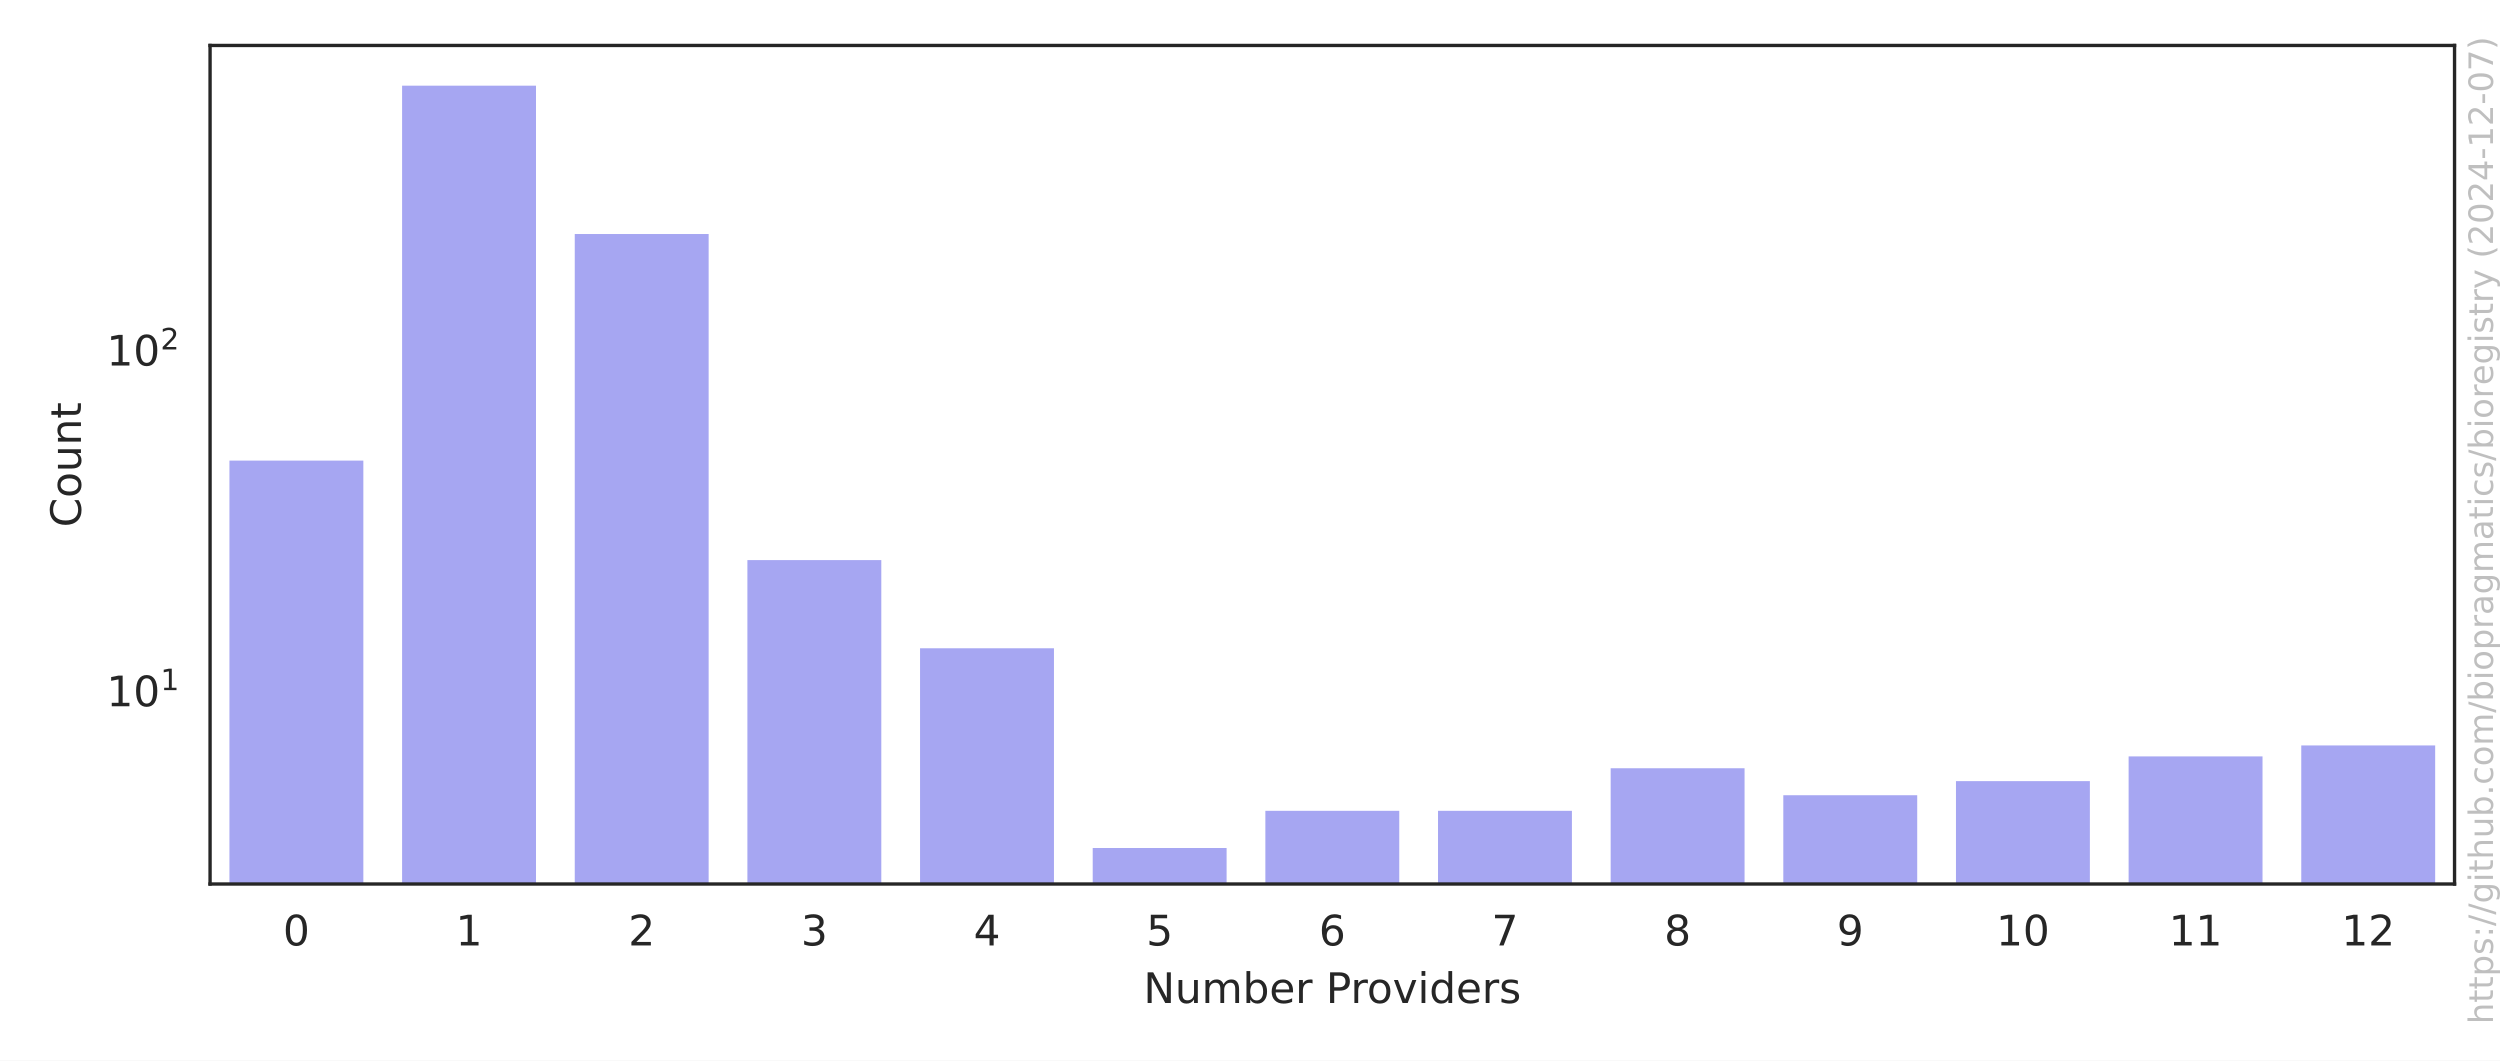
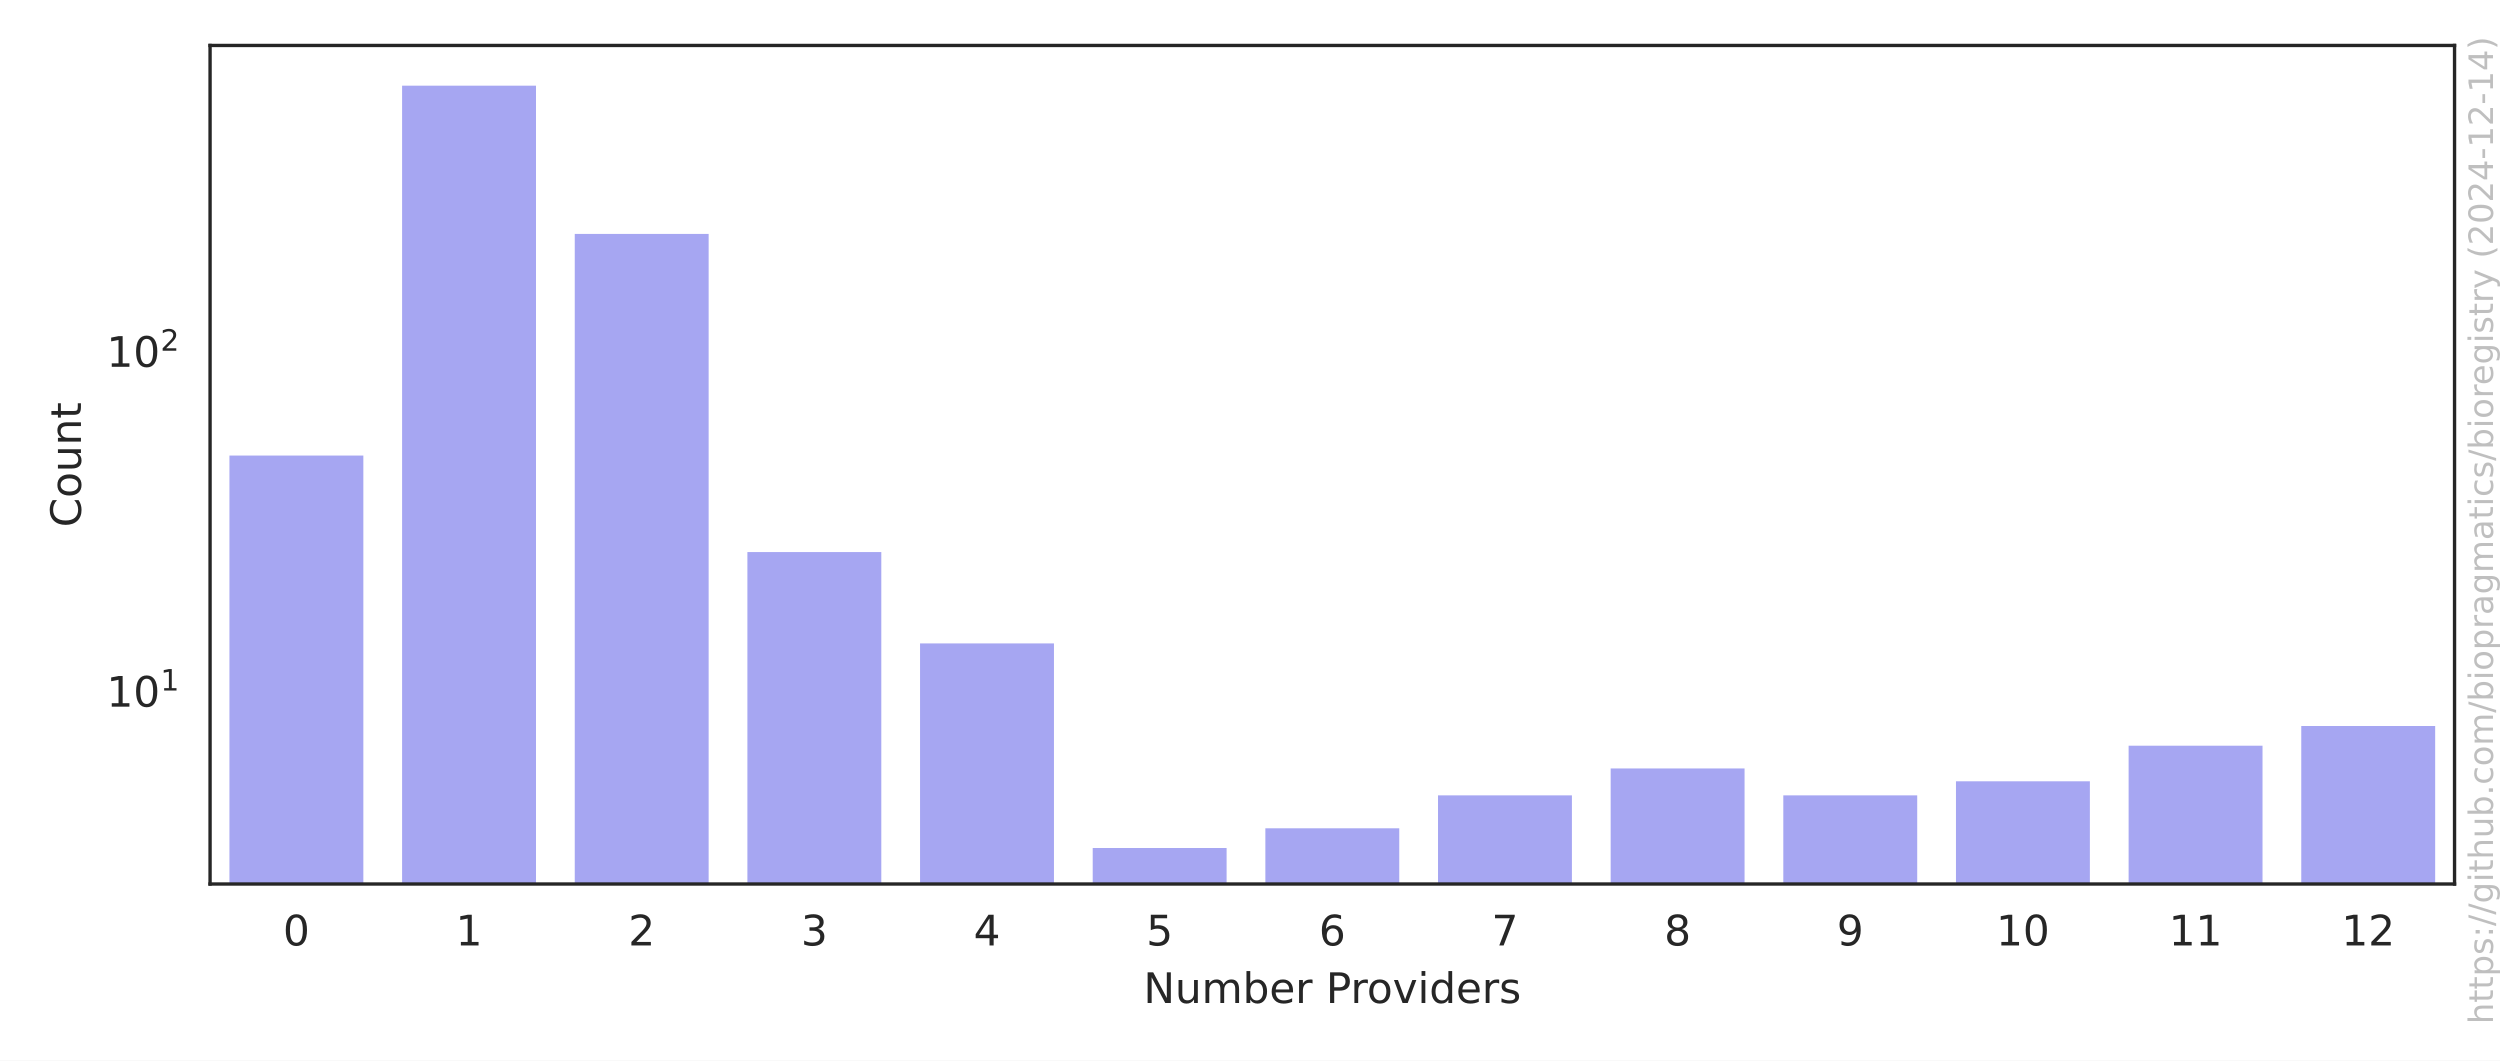
<svg xmlns="http://www.w3.org/2000/svg" xmlns:xlink="http://www.w3.org/1999/xlink" width="594pt" height="252pt" viewBox="0 0 594 252" version="1.1">
  <defs>
    <style type="text/css">*{stroke-linejoin: round; stroke-linecap: butt}</style>
  </defs>
  <g id="figure_1">
    <g id="patch_1">
      <path d="M 0 252  L 594 252  L 594 0  L 0 0  z " style="fill: #ffffff" />
    </g>
    <g id="axes_1">
      <g id="patch_2">
        <path d="M 49.913 210.04  L 583.2 210.04  L 583.2 10.8  L 49.913 10.8  z " style="fill: #ffffff" />
      </g>
      <g id="matplotlib.axis_1">
        <g id="xtick_1">
          <g id="text_1">
            <g style="fill: #262626" transform="translate(67.24249 224.6384) scale(0.1 -0.1)">
              <defs>
                <path id="DejaVuSans-30" d="M 2034 4250  Q 1547 4250 1301 3770  Q 1056 3291 1056 2328  Q 1056 1369 1301 889  Q 1547 409 2034 409  Q 2525 409 2770 889  Q 3016 1369 3016 2328  Q 3016 3291 2770 3770  Q 2525 4250 2034 4250  z M 2034 4750  Q 2819 4750 3233 4129  Q 3647 3509 3647 2328  Q 3647 1150 3233 529  Q 2819 -91 2034 -91  Q 1250 -91 836 529  Q 422 1150 422 2328  Q 422 3509 836 4129  Q 1250 4750 2034 4750  z " transform="scale(0.015625)" />
              </defs>
              <use xlink:href="#DejaVuSans-30" />
            </g>
          </g>
        </g>
        <g id="xtick_2">
          <g id="text_2">
            <g style="fill: #262626" transform="translate(108.2646 224.6384) scale(0.1 -0.1)">
              <defs>
                <path id="DejaVuSans-31" d="M 794 531  L 1825 531  L 1825 4091  L 703 3866  L 703 4441  L 1819 4666  L 2450 4666  L 2450 531  L 3481 531  L 3481 0  L 794 0  L 794 531  z " transform="scale(0.015625)" />
              </defs>
              <use xlink:href="#DejaVuSans-31" />
            </g>
          </g>
        </g>
        <g id="xtick_3">
          <g id="text_3">
            <g style="fill: #262626" transform="translate(149.2867 224.6384) scale(0.1 -0.1)">
              <defs>
                <path id="DejaVuSans-32" d="M 1228 531  L 3431 531  L 3431 0  L 469 0  L 469 531  Q 828 903 1448 1529  Q 2069 2156 2228 2338  Q 2531 2678 2651 2914  Q 2772 3150 2772 3378  Q 2772 3750 2511 3984  Q 2250 4219 1831 4219  Q 1534 4219 1204 4116  Q 875 4013 500 3803  L 500 4441  Q 881 4594 1212 4672  Q 1544 4750 1819 4750  Q 2544 4750 2975 4387  Q 3406 4025 3406 3419  Q 3406 3131 3298 2873  Q 3191 2616 2906 2266  Q 2828 2175 2409 1742  Q 1991 1309 1228 531  z " transform="scale(0.015625)" />
              </defs>
              <use xlink:href="#DejaVuSans-32" />
            </g>
          </g>
        </g>
        <g id="xtick_4">
          <g id="text_4">
            <g style="fill: #262626" transform="translate(190.3088 224.6384) scale(0.1 -0.1)">
              <defs>
                <path id="DejaVuSans-33" d="M 2597 2516  Q 3050 2419 3304 2112  Q 3559 1806 3559 1356  Q 3559 666 3084 287  Q 2609 -91 1734 -91  Q 1441 -91 1130 -33  Q 819 25 488 141  L 488 750  Q 750 597 1062 519  Q 1375 441 1716 441  Q 2309 441 2620 675  Q 2931 909 2931 1356  Q 2931 1769 2642 2001  Q 2353 2234 1838 2234  L 1294 2234  L 1294 2753  L 1863 2753  Q 2328 2753 2575 2939  Q 2822 3125 2822 3475  Q 2822 3834 2567 4026  Q 2313 4219 1838 4219  Q 1578 4219 1281 4162  Q 984 4106 628 3988  L 628 4550  Q 988 4650 1302 4700  Q 1616 4750 1894 4750  Q 2613 4750 3031 4423  Q 3450 4097 3450 3541  Q 3450 3153 3228 2886  Q 3006 2619 2597 2516  z " transform="scale(0.015625)" />
              </defs>
              <use xlink:href="#DejaVuSans-33" />
            </g>
          </g>
        </g>
        <g id="xtick_5">
          <g id="text_5">
            <g style="fill: #262626" transform="translate(231.3309 224.6384) scale(0.1 -0.1)">
              <defs>
                <path id="DejaVuSans-34" d="M 2419 4116  L 825 1625  L 2419 1625  L 2419 4116  z M 2253 4666  L 3047 4666  L 3047 1625  L 3713 1625  L 3713 1100  L 3047 1100  L 3047 0  L 2419 0  L 2419 1100  L 313 1100  L 313 1709  L 2253 4666  z " transform="scale(0.015625)" />
              </defs>
              <use xlink:href="#DejaVuSans-34" />
            </g>
          </g>
        </g>
        <g id="xtick_6">
          <g id="text_6">
            <g style="fill: #262626" transform="translate(272.353 224.6384) scale(0.1 -0.1)">
              <defs>
                <path id="DejaVuSans-35" d="M 691 4666  L 3169 4666  L 3169 4134  L 1269 4134  L 1269 2991  Q 1406 3038 1543 3061  Q 1681 3084 1819 3084  Q 2600 3084 3056 2656  Q 3513 2228 3513 1497  Q 3513 744 3044 326  Q 2575 -91 1722 -91  Q 1428 -91 1123 -41  Q 819 9 494 109  L 494 744  Q 775 591 1075 516  Q 1375 441 1709 441  Q 2250 441 2565 725  Q 2881 1009 2881 1497  Q 2881 1984 2565 2268  Q 2250 2553 1709 2553  Q 1456 2553 1204 2497  Q 953 2441 691 2322  L 691 4666  z " transform="scale(0.015625)" />
              </defs>
              <use xlink:href="#DejaVuSans-35" />
            </g>
          </g>
        </g>
        <g id="xtick_7">
          <g id="text_7">
            <g style="fill: #262626" transform="translate(313.3751 224.6384) scale(0.1 -0.1)">
              <defs>
                <path id="DejaVuSans-36" d="M 2113 2584  Q 1688 2584 1439 2293  Q 1191 2003 1191 1497  Q 1191 994 1439 701  Q 1688 409 2113 409  Q 2538 409 2786 701  Q 3034 994 3034 1497  Q 3034 2003 2786 2293  Q 2538 2584 2113 2584  z M 3366 4563  L 3366 3988  Q 3128 4100 2886 4159  Q 2644 4219 2406 4219  Q 1781 4219 1451 3797  Q 1122 3375 1075 2522  Q 1259 2794 1537 2939  Q 1816 3084 2150 3084  Q 2853 3084 3261 2657  Q 3669 2231 3669 1497  Q 3669 778 3244 343  Q 2819 -91 2113 -91  Q 1303 -91 875 529  Q 447 1150 447 2328  Q 447 3434 972 4092  Q 1497 4750 2381 4750  Q 2619 4750 2861 4703  Q 3103 4656 3366 4563  z " transform="scale(0.015625)" />
              </defs>
              <use xlink:href="#DejaVuSans-36" />
            </g>
          </g>
        </g>
        <g id="xtick_8">
          <g id="text_8">
            <g style="fill: #262626" transform="translate(354.3972 224.6384) scale(0.1 -0.1)">
              <defs>
                <path id="DejaVuSans-37" d="M 525 4666  L 3525 4666  L 3525 4397  L 1831 0  L 1172 0  L 2766 4134  L 525 4134  L 525 4666  z " transform="scale(0.015625)" />
              </defs>
              <use xlink:href="#DejaVuSans-37" />
            </g>
          </g>
        </g>
        <g id="xtick_9">
          <g id="text_9">
            <g style="fill: #262626" transform="translate(395.4193 224.6384) scale(0.1 -0.1)">
              <defs>
                <path id="DejaVuSans-38" d="M 2034 2216  Q 1584 2216 1326 1975  Q 1069 1734 1069 1313  Q 1069 891 1326 650  Q 1584 409 2034 409  Q 2484 409 2743 651  Q 3003 894 3003 1313  Q 3003 1734 2745 1975  Q 2488 2216 2034 2216  z M 1403 2484  Q 997 2584 770 2862  Q 544 3141 544 3541  Q 544 4100 942 4425  Q 1341 4750 2034 4750  Q 2731 4750 3128 4425  Q 3525 4100 3525 3541  Q 3525 3141 3298 2862  Q 3072 2584 2669 2484  Q 3125 2378 3379 2068  Q 3634 1759 3634 1313  Q 3634 634 3220 271  Q 2806 -91 2034 -91  Q 1263 -91 848 271  Q 434 634 434 1313  Q 434 1759 690 2068  Q 947 2378 1403 2484  z M 1172 3481  Q 1172 3119 1398 2916  Q 1625 2713 2034 2713  Q 2441 2713 2670 2916  Q 2900 3119 2900 3481  Q 2900 3844 2670 4047  Q 2441 4250 2034 4250  Q 1625 4250 1398 4047  Q 1172 3844 1172 3481  z " transform="scale(0.015625)" />
              </defs>
              <use xlink:href="#DejaVuSans-38" />
            </g>
          </g>
        </g>
        <g id="xtick_10">
          <g id="text_10">
            <g style="fill: #262626" transform="translate(436.4414 224.6384) scale(0.1 -0.1)">
              <defs>
                <path id="DejaVuSans-39" d="M 703 97  L 703 672  Q 941 559 1184 500  Q 1428 441 1663 441  Q 2288 441 2617 861  Q 2947 1281 2994 2138  Q 2813 1869 2534 1725  Q 2256 1581 1919 1581  Q 1219 1581 811 2004  Q 403 2428 403 3163  Q 403 3881 828 4315  Q 1253 4750 1959 4750  Q 2769 4750 3195 4129  Q 3622 3509 3622 2328  Q 3622 1225 3098 567  Q 2575 -91 1691 -91  Q 1453 -91 1209 -44  Q 966 3 703 97  z M 1959 2075  Q 2384 2075 2632 2365  Q 2881 2656 2881 3163  Q 2881 3666 2632 3958  Q 2384 4250 1959 4250  Q 1534 4250 1286 3958  Q 1038 3666 1038 3163  Q 1038 2656 1286 2365  Q 1534 2075 1959 2075  z " transform="scale(0.015625)" />
              </defs>
              <use xlink:href="#DejaVuSans-39" />
            </g>
          </g>
        </g>
        <g id="xtick_11">
          <g id="text_11">
            <g style="fill: #262626" transform="translate(474.2822 224.6384) scale(0.1 -0.1)">
              <use xlink:href="#DejaVuSans-31" />
              <use xlink:href="#DejaVuSans-30" x="63.623" />
            </g>
          </g>
        </g>
        <g id="xtick_12">
          <g id="text_12">
            <g style="fill: #262626" transform="translate(515.3043 224.6384) scale(0.1 -0.1)">
              <use xlink:href="#DejaVuSans-31" />
              <use xlink:href="#DejaVuSans-31" x="63.623" />
            </g>
          </g>
        </g>
        <g id="xtick_13">
          <g id="text_13">
            <g style="fill: #262626" transform="translate(556.3264 224.6384) scale(0.1 -0.1)">
              <use xlink:href="#DejaVuSans-31" />
              <use xlink:href="#DejaVuSans-32" x="63.623" />
            </g>
          </g>
        </g>
        <g id="text_14">
          <g style="fill: #262626" transform="translate(271.6923 238.3166) scale(0.1 -0.1)">
            <defs>
              <path id="DejaVuSans-4e" d="M 628 4666  L 1478 4666  L 3547 763  L 3547 4666  L 4159 4666  L 4159 0  L 3309 0  L 1241 3903  L 1241 0  L 628 0  L 628 4666  z " transform="scale(0.015625)" />
              <path id="DejaVuSans-75" d="M 544 1381  L 544 3500  L 1119 3500  L 1119 1403  Q 1119 906 1312 657  Q 1506 409 1894 409  Q 2359 409 2629 706  Q 2900 1003 2900 1516  L 2900 3500  L 3475 3500  L 3475 0  L 2900 0  L 2900 538  Q 2691 219 2414 64  Q 2138 -91 1772 -91  Q 1169 -91 856 284  Q 544 659 544 1381  z M 1991 3584  L 1991 3584  z " transform="scale(0.015625)" />
              <path id="DejaVuSans-6d" d="M 3328 2828  Q 3544 3216 3844 3400  Q 4144 3584 4550 3584  Q 5097 3584 5394 3201  Q 5691 2819 5691 2113  L 5691 0  L 5113 0  L 5113 2094  Q 5113 2597 4934 2840  Q 4756 3084 4391 3084  Q 3944 3084 3684 2787  Q 3425 2491 3425 1978  L 3425 0  L 2847 0  L 2847 2094  Q 2847 2600 2669 2842  Q 2491 3084 2119 3084  Q 1678 3084 1418 2786  Q 1159 2488 1159 1978  L 1159 0  L 581 0  L 581 3500  L 1159 3500  L 1159 2956  Q 1356 3278 1631 3431  Q 1906 3584 2284 3584  Q 2666 3584 2933 3390  Q 3200 3197 3328 2828  z " transform="scale(0.015625)" />
              <path id="DejaVuSans-62" d="M 3116 1747  Q 3116 2381 2855 2742  Q 2594 3103 2138 3103  Q 1681 3103 1420 2742  Q 1159 2381 1159 1747  Q 1159 1113 1420 752  Q 1681 391 2138 391  Q 2594 391 2855 752  Q 3116 1113 3116 1747  z M 1159 2969  Q 1341 3281 1617 3432  Q 1894 3584 2278 3584  Q 2916 3584 3314 3078  Q 3713 2572 3713 1747  Q 3713 922 3314 415  Q 2916 -91 2278 -91  Q 1894 -91 1617 61  Q 1341 213 1159 525  L 1159 0  L 581 0  L 581 4863  L 1159 4863  L 1159 2969  z " transform="scale(0.015625)" />
              <path id="DejaVuSans-65" d="M 3597 1894  L 3597 1613  L 953 1613  Q 991 1019 1311 708  Q 1631 397 2203 397  Q 2534 397 2845 478  Q 3156 559 3463 722  L 3463 178  Q 3153 47 2828 -22  Q 2503 -91 2169 -91  Q 1331 -91 842 396  Q 353 884 353 1716  Q 353 2575 817 3079  Q 1281 3584 2069 3584  Q 2775 3584 3186 3129  Q 3597 2675 3597 1894  z M 3022 2063  Q 3016 2534 2758 2815  Q 2500 3097 2075 3097  Q 1594 3097 1305 2825  Q 1016 2553 972 2059  L 3022 2063  z " transform="scale(0.015625)" />
              <path id="DejaVuSans-72" d="M 2631 2963  Q 2534 3019 2420 3045  Q 2306 3072 2169 3072  Q 1681 3072 1420 2755  Q 1159 2438 1159 1844  L 1159 0  L 581 0  L 581 3500  L 1159 3500  L 1159 2956  Q 1341 3275 1631 3429  Q 1922 3584 2338 3584  Q 2397 3584 2469 3576  Q 2541 3569 2628 3553  L 2631 2963  z " transform="scale(0.015625)" />
              <path id="DejaVuSans-20" transform="scale(0.015625)" />
              <path id="DejaVuSans-50" d="M 1259 4147  L 1259 2394  L 2053 2394  Q 2494 2394 2734 2622  Q 2975 2850 2975 3272  Q 2975 3691 2734 3919  Q 2494 4147 2053 4147  L 1259 4147  z M 628 4666  L 2053 4666  Q 2838 4666 3239 4311  Q 3641 3956 3641 3272  Q 3641 2581 3239 2228  Q 2838 1875 2053 1875  L 1259 1875  L 1259 0  L 628 0  L 628 4666  z " transform="scale(0.015625)" />
              <path id="DejaVuSans-6f" d="M 1959 3097  Q 1497 3097 1228 2736  Q 959 2375 959 1747  Q 959 1119 1226 758  Q 1494 397 1959 397  Q 2419 397 2687 759  Q 2956 1122 2956 1747  Q 2956 2369 2687 2733  Q 2419 3097 1959 3097  z M 1959 3584  Q 2709 3584 3137 3096  Q 3566 2609 3566 1747  Q 3566 888 3137 398  Q 2709 -91 1959 -91  Q 1206 -91 779 398  Q 353 888 353 1747  Q 353 2609 779 3096  Q 1206 3584 1959 3584  z " transform="scale(0.015625)" />
              <path id="DejaVuSans-76" d="M 191 3500  L 800 3500  L 1894 563  L 2988 3500  L 3597 3500  L 2284 0  L 1503 0  L 191 3500  z " transform="scale(0.015625)" />
              <path id="DejaVuSans-69" d="M 603 3500  L 1178 3500  L 1178 0  L 603 0  L 603 3500  z M 603 4863  L 1178 4863  L 1178 4134  L 603 4134  L 603 4863  z " transform="scale(0.015625)" />
              <path id="DejaVuSans-64" d="M 2906 2969  L 2906 4863  L 3481 4863  L 3481 0  L 2906 0  L 2906 525  Q 2725 213 2448 61  Q 2172 -91 1784 -91  Q 1150 -91 751 415  Q 353 922 353 1747  Q 353 2572 751 3078  Q 1150 3584 1784 3584  Q 2172 3584 2448 3432  Q 2725 3281 2906 2969  z M 947 1747  Q 947 1113 1208 752  Q 1469 391 1925 391  Q 2381 391 2643 752  Q 2906 1113 2906 1747  Q 2906 2381 2643 2742  Q 2381 3103 1925 3103  Q 1469 3103 1208 2742  Q 947 2381 947 1747  z " transform="scale(0.015625)" />
              <path id="DejaVuSans-73" d="M 2834 3397  L 2834 2853  Q 2591 2978 2328 3040  Q 2066 3103 1784 3103  Q 1356 3103 1142 2972  Q 928 2841 928 2578  Q 928 2378 1081 2264  Q 1234 2150 1697 2047  L 1894 2003  Q 2506 1872 2764 1633  Q 3022 1394 3022 966  Q 3022 478 2636 193  Q 2250 -91 1575 -91  Q 1294 -91 989 -36  Q 684 19 347 128  L 347 722  Q 666 556 975 473  Q 1284 391 1588 391  Q 1994 391 2212 530  Q 2431 669 2431 922  Q 2431 1156 2273 1281  Q 2116 1406 1581 1522  L 1381 1569  Q 847 1681 609 1914  Q 372 2147 372 2553  Q 372 3047 722 3315  Q 1072 3584 1716 3584  Q 2034 3584 2315 3537  Q 2597 3491 2834 3397  z " transform="scale(0.015625)" />
            </defs>
            <use xlink:href="#DejaVuSans-4e" />
            <use xlink:href="#DejaVuSans-75" x="74.805" />
            <use xlink:href="#DejaVuSans-6d" x="138.184" />
            <use xlink:href="#DejaVuSans-62" x="235.596" />
            <use xlink:href="#DejaVuSans-65" x="299.072" />
            <use xlink:href="#DejaVuSans-72" x="360.596" />
            <use xlink:href="#DejaVuSans-20" x="401.709" />
            <use xlink:href="#DejaVuSans-50" x="433.496" />
            <use xlink:href="#DejaVuSans-72" x="492.049" />
            <use xlink:href="#DejaVuSans-6f" x="530.912" />
            <use xlink:href="#DejaVuSans-76" x="592.094" />
            <use xlink:href="#DejaVuSans-69" x="651.273" />
            <use xlink:href="#DejaVuSans-64" x="679.057" />
            <use xlink:href="#DejaVuSans-65" x="742.533" />
            <use xlink:href="#DejaVuSans-72" x="804.057" />
            <use xlink:href="#DejaVuSans-73" x="845.17" />
          </g>
        </g>
      </g>
      <g id="matplotlib.axis_2">
        <g id="ytick_1">
          <g id="text_15">
-             <g style="fill: #262626" transform="translate(25.31268 167.8779) scale(0.1 -0.1)">
+             <g style="fill: #262626" transform="translate(25.31268 167.9718) scale(0.1 -0.1)">
              <use xlink:href="#DejaVuSans-31" transform="translate(0 0.684375)" />
              <use xlink:href="#DejaVuSans-30" transform="translate(63.62305 0.684375)" />
              <use xlink:href="#DejaVuSans-31" transform="translate(128.2031 38.96563) scale(0.7)" />
            </g>
          </g>
        </g>
        <g id="ytick_2">
          <g id="text_16">
-             <g style="fill: #262626" transform="translate(25.31268 86.93396) scale(0.1 -0.1)">
+             <g style="fill: #262626" transform="translate(25.31268 87.23366) scale(0.1 -0.1)">
              <use xlink:href="#DejaVuSans-31" transform="translate(0 0.765625)" />
              <use xlink:href="#DejaVuSans-30" transform="translate(63.62305 0.765625)" />
              <use xlink:href="#DejaVuSans-32" transform="translate(128.2031 39.04688) scale(0.7)" />
            </g>
          </g>
        </g>
        <g id="ytick_3" />
        <g id="ytick_4" />
        <g id="ytick_5" />
        <g id="ytick_6" />
        <g id="ytick_7" />
        <g id="ytick_8" />
        <g id="ytick_9" />
        <g id="ytick_10" />
        <g id="ytick_11" />
        <g id="ytick_12" />
        <g id="ytick_13" />
        <g id="ytick_14" />
        <g id="ytick_15" />
        <g id="ytick_16" />
        <g id="ytick_17" />
        <g id="ytick_18" />
        <g id="ytick_19" />
        <g id="ytick_20" />
        <g id="ytick_21" />
        <g id="ytick_22" />
        <g id="ytick_23" />
        <g id="text_17">
          <g style="fill: #262626" transform="translate(19.233 125.2684) rotate(-90) scale(0.1 -0.1)">
            <defs>
              <path id="DejaVuSans-43" d="M 4122 4306  L 4122 3641  Q 3803 3938 3442 4084  Q 3081 4231 2675 4231  Q 1875 4231 1450 3742  Q 1025 3253 1025 2328  Q 1025 1406 1450 917  Q 1875 428 2675 428  Q 3081 428 3442 575  Q 3803 722 4122 1019  L 4122 359  Q 3791 134 3420 21  Q 3050 -91 2638 -91  Q 1578 -91 968 557  Q 359 1206 359 2328  Q 359 3453 968 4101  Q 1578 4750 2638 4750  Q 3056 4750 3426 4639  Q 3797 4528 4122 4306  z " transform="scale(0.015625)" />
              <path id="DejaVuSans-6e" d="M 3513 2113  L 3513 0  L 2938 0  L 2938 2094  Q 2938 2591 2744 2837  Q 2550 3084 2163 3084  Q 1697 3084 1428 2787  Q 1159 2491 1159 1978  L 1159 0  L 581 0  L 581 3500  L 1159 3500  L 1159 2956  Q 1366 3272 1645 3428  Q 1925 3584 2291 3584  Q 2894 3584 3203 3211  Q 3513 2838 3513 2113  z " transform="scale(0.015625)" />
              <path id="DejaVuSans-74" d="M 1172 4494  L 1172 3500  L 2356 3500  L 2356 3053  L 1172 3053  L 1172 1153  Q 1172 725 1289 603  Q 1406 481 1766 481  L 2356 481  L 2356 0  L 1766 0  Q 1100 0 847 248  Q 594 497 594 1153  L 594 3053  L 172 3053  L 172 3500  L 594 3500  L 594 4494  L 1172 4494  z " transform="scale(0.015625)" />
            </defs>
            <use xlink:href="#DejaVuSans-43" />
            <use xlink:href="#DejaVuSans-6f" x="69.824" />
            <use xlink:href="#DejaVuSans-75" x="131.006" />
            <use xlink:href="#DejaVuSans-6e" x="194.385" />
            <use xlink:href="#DejaVuSans-74" x="257.764" />
          </g>
        </g>
      </g>
      <g id="patch_3">
-         <path d="M 54.015 81188.982  L 86.833 81188.982  L 86.833 108.936  L 54.015 108.936  z " clip-path="url(#p39f59fb823)" style="fill: #2020df; opacity: 0.4; stroke: #ffffff; stroke-linejoin: miter" />
+         <path d="M 54.015 80983.024  L 86.833 80983.024  L 86.833 107.739  L 54.015 107.739  z " clip-path="url(#p39f59fb823)" style="fill: #2020df; opacity: 0.4; stroke: #ffffff; stroke-linejoin: miter" />
      </g>
      <g id="patch_4">
-         <path d="M 95.037 81188.982  L 127.855 81188.982  L 127.855 19.856  L 95.037 19.856  z " clip-path="url(#p39f59fb823)" style="fill: #2020df; opacity: 0.4; stroke: #ffffff; stroke-linejoin: miter" />
+         <path d="M 95.037 80983.024  L 127.855 80983.024  L 127.855 19.856  L 95.037 19.856  z " clip-path="url(#p39f59fb823)" style="fill: #2020df; opacity: 0.4; stroke: #ffffff; stroke-linejoin: miter" />
      </g>
      <g id="patch_5">
-         <path d="M 136.059 81188.982  L 168.877 81188.982  L 168.877 55.1  L 136.059 55.1  z " clip-path="url(#p39f59fb823)" style="fill: #2020df; opacity: 0.4; stroke: #ffffff; stroke-linejoin: miter" />
+         <path d="M 136.059 80983.024  L 168.877 80983.024  L 168.877 55.078  L 136.059 55.078  z " clip-path="url(#p39f59fb823)" style="fill: #2020df; opacity: 0.4; stroke: #ffffff; stroke-linejoin: miter" />
      </g>
      <g id="patch_6">
-         <path d="M 177.081 81188.982  L 209.899 81188.982  L 209.899 132.578  L 177.081 132.578  z " clip-path="url(#p39f59fb823)" style="fill: #2020df; opacity: 0.4; stroke: #ffffff; stroke-linejoin: miter" />
+         <path d="M 177.081 80983.024  L 209.899 80983.024  L 209.899 130.668  L 177.081 130.668  z " clip-path="url(#p39f59fb823)" style="fill: #2020df; opacity: 0.4; stroke: #ffffff; stroke-linejoin: miter" />
      </g>
      <g id="patch_7">
-         <path d="M 218.103 81188.982  L 250.921 81188.982  L 250.921 153.529  L 218.103 153.529  z " clip-path="url(#p39f59fb823)" style="fill: #2020df; opacity: 0.4; stroke: #ffffff; stroke-linejoin: miter" />
+         <path d="M 218.103 80983.024  L 250.921 80983.024  L 250.921 152.374  L 218.103 152.374  z " clip-path="url(#p39f59fb823)" style="fill: #2020df; opacity: 0.4; stroke: #ffffff; stroke-linejoin: miter" />
      </g>
      <g id="patch_8">
-         <path d="M 259.125 81188.982  L 291.943 81188.982  L 291.943 200.984  L 259.125 200.984  z " clip-path="url(#p39f59fb823)" style="fill: #2020df; opacity: 0.4; stroke: #ffffff; stroke-linejoin: miter" />
+         <path d="M 259.125 80983.024  L 291.943 80983.024  L 291.943 200.984  L 259.125 200.984  z " clip-path="url(#p39f59fb823)" style="fill: #2020df; opacity: 0.4; stroke: #ffffff; stroke-linejoin: miter" />
      </g>
      <g id="patch_9">
-         <path d="M 300.148 81188.982  L 332.965 81188.982  L 332.965 192.149  L 300.148 192.149  z " clip-path="url(#p39f59fb823)" style="fill: #2020df; opacity: 0.4; stroke: #ffffff; stroke-linejoin: miter" />
+         <path d="M 300.148 80983.024  L 332.965 80983.024  L 332.965 196.301  L 300.148 196.301  z " clip-path="url(#p39f59fb823)" style="fill: #2020df; opacity: 0.4; stroke: #ffffff; stroke-linejoin: miter" />
      </g>
      <g id="patch_10">
-         <path d="M 341.17 81188.982  L 373.987 81188.982  L 373.987 192.149  L 341.17 192.149  z " clip-path="url(#p39f59fb823)" style="fill: #2020df; opacity: 0.4; stroke: #ffffff; stroke-linejoin: miter" />
+         <path d="M 341.17 80983.024  L 373.987 80983.024  L 373.987 188.477  L 341.17 188.477  z " clip-path="url(#p39f59fb823)" style="fill: #2020df; opacity: 0.4; stroke: #ffffff; stroke-linejoin: miter" />
      </g>
      <g id="patch_11">
-         <path d="M 382.192 81188.982  L 415.009 81188.982  L 415.009 182.036  L 382.192 182.036  z " clip-path="url(#p39f59fb823)" style="fill: #2020df; opacity: 0.4; stroke: #ffffff; stroke-linejoin: miter" />
+         <path d="M 382.192 80983.024  L 415.009 80983.024  L 415.009 182.084  L 382.192 182.084  z " clip-path="url(#p39f59fb823)" style="fill: #2020df; opacity: 0.4; stroke: #ffffff; stroke-linejoin: miter" />
      </g>
      <g id="patch_12">
-         <path d="M 423.214 81188.982  L 456.031 81188.982  L 456.031 188.445  L 423.214 188.445  z " clip-path="url(#p39f59fb823)" style="fill: #2020df; opacity: 0.4; stroke: #ffffff; stroke-linejoin: miter" />
+         <path d="M 423.214 80983.024  L 456.031 80983.024  L 456.031 188.477  L 423.214 188.477  z " clip-path="url(#p39f59fb823)" style="fill: #2020df; opacity: 0.4; stroke: #ffffff; stroke-linejoin: miter" />
      </g>
      <g id="patch_13">
-         <path d="M 464.236 81188.982  L 497.054 81188.982  L 497.054 185.095  L 464.236 185.095  z " clip-path="url(#p39f59fb823)" style="fill: #2020df; opacity: 0.4; stroke: #ffffff; stroke-linejoin: miter" />
+         <path d="M 464.236 80983.024  L 497.054 80983.024  L 497.054 185.135  L 464.236 185.135  z " clip-path="url(#p39f59fb823)" style="fill: #2020df; opacity: 0.4; stroke: #ffffff; stroke-linejoin: miter" />
      </g>
      <g id="patch_14">
-         <path d="M 505.258 81188.982  L 538.076 81188.982  L 538.076 179.222  L 505.258 179.222  z " clip-path="url(#p39f59fb823)" style="fill: #2020df; opacity: 0.4; stroke: #ffffff; stroke-linejoin: miter" />
+         <path d="M 505.258 80983.024  L 538.076 80983.024  L 538.076 176.679  L 505.258 176.679  z " clip-path="url(#p39f59fb823)" style="fill: #2020df; opacity: 0.4; stroke: #ffffff; stroke-linejoin: miter" />
      </g>
      <g id="patch_15">
-         <path d="M 546.28 81188.982  L 579.098 81188.982  L 579.098 176.617  L 546.28 176.617  z " clip-path="url(#p39f59fb823)" style="fill: #2020df; opacity: 0.4; stroke: #ffffff; stroke-linejoin: miter" />
+         <path d="M 546.28 80983.024  L 579.098 80983.024  L 579.098 171.997  L 546.28 171.997  z " clip-path="url(#p39f59fb823)" style="fill: #2020df; opacity: 0.4; stroke: #ffffff; stroke-linejoin: miter" />
      </g>
      <g id="patch_16">
        <path d="M 49.913 210.04  L 49.913 10.8  " style="fill: none; stroke: #262626; stroke-width: 0.8; stroke-linejoin: miter; stroke-linecap: square" />
      </g>
      <g id="patch_17">
        <path d="M 583.2 210.04  L 583.2 10.8  " style="fill: none; stroke: #262626; stroke-width: 0.8; stroke-linejoin: miter; stroke-linecap: square" />
      </g>
      <g id="patch_18">
        <path d="M 49.913 210.04  L 583.2 210.04  " style="fill: none; stroke: #262626; stroke-width: 0.8; stroke-linejoin: miter; stroke-linecap: square" />
      </g>
      <g id="patch_19">
        <path d="M 49.913 10.8  L 583.2 10.8  " style="fill: none; stroke: #262626; stroke-width: 0.8; stroke-linejoin: miter; stroke-linecap: square" />
      </g>
    </g>
    <g id="text_18">
      <g style="fill: #808080; opacity: 0.5" transform="translate(592.3362 243.3237) rotate(-90) scale(0.08 -0.08)">
        <defs>
          <path id="DejaVuSans-68" d="M 3513 2113  L 3513 0  L 2938 0  L 2938 2094  Q 2938 2591 2744 2837  Q 2550 3084 2163 3084  Q 1697 3084 1428 2787  Q 1159 2491 1159 1978  L 1159 0  L 581 0  L 581 4863  L 1159 4863  L 1159 2956  Q 1366 3272 1645 3428  Q 1925 3584 2291 3584  Q 2894 3584 3203 3211  Q 3513 2838 3513 2113  z " transform="scale(0.015625)" />
          <path id="DejaVuSans-70" d="M 1159 525  L 1159 -1331  L 581 -1331  L 581 3500  L 1159 3500  L 1159 2969  Q 1341 3281 1617 3432  Q 1894 3584 2278 3584  Q 2916 3584 3314 3078  Q 3713 2572 3713 1747  Q 3713 922 3314 415  Q 2916 -91 2278 -91  Q 1894 -91 1617 61  Q 1341 213 1159 525  z M 3116 1747  Q 3116 2381 2855 2742  Q 2594 3103 2138 3103  Q 1681 3103 1420 2742  Q 1159 2381 1159 1747  Q 1159 1113 1420 752  Q 1681 391 2138 391  Q 2594 391 2855 752  Q 3116 1113 3116 1747  z " transform="scale(0.015625)" />
          <path id="DejaVuSans-3a" d="M 750 794  L 1409 794  L 1409 0  L 750 0  L 750 794  z M 750 3309  L 1409 3309  L 1409 2516  L 750 2516  L 750 3309  z " transform="scale(0.015625)" />
          <path id="DejaVuSans-2f" d="M 1625 4666  L 2156 4666  L 531 -594  L 0 -594  L 1625 4666  z " transform="scale(0.015625)" />
          <path id="DejaVuSans-67" d="M 2906 1791  Q 2906 2416 2648 2759  Q 2391 3103 1925 3103  Q 1463 3103 1205 2759  Q 947 2416 947 1791  Q 947 1169 1205 825  Q 1463 481 1925 481  Q 2391 481 2648 825  Q 2906 1169 2906 1791  z M 3481 434  Q 3481 -459 3084 -895  Q 2688 -1331 1869 -1331  Q 1566 -1331 1297 -1286  Q 1028 -1241 775 -1147  L 775 -588  Q 1028 -725 1275 -790  Q 1522 -856 1778 -856  Q 2344 -856 2625 -561  Q 2906 -266 2906 331  L 2906 616  Q 2728 306 2450 153  Q 2172 0 1784 0  Q 1141 0 747 490  Q 353 981 353 1791  Q 353 2603 747 3093  Q 1141 3584 1784 3584  Q 2172 3584 2450 3431  Q 2728 3278 2906 2969  L 2906 3500  L 3481 3500  L 3481 434  z " transform="scale(0.015625)" />
          <path id="DejaVuSans-2e" d="M 684 794  L 1344 794  L 1344 0  L 684 0  L 684 794  z " transform="scale(0.015625)" />
          <path id="DejaVuSans-63" d="M 3122 3366  L 3122 2828  Q 2878 2963 2633 3030  Q 2388 3097 2138 3097  Q 1578 3097 1268 2742  Q 959 2388 959 1747  Q 959 1106 1268 751  Q 1578 397 2138 397  Q 2388 397 2633 464  Q 2878 531 3122 666  L 3122 134  Q 2881 22 2623 -34  Q 2366 -91 2075 -91  Q 1284 -91 818 406  Q 353 903 353 1747  Q 353 2603 823 3093  Q 1294 3584 2113 3584  Q 2378 3584 2631 3529  Q 2884 3475 3122 3366  z " transform="scale(0.015625)" />
          <path id="DejaVuSans-61" d="M 2194 1759  Q 1497 1759 1228 1600  Q 959 1441 959 1056  Q 959 750 1161 570  Q 1363 391 1709 391  Q 2188 391 2477 730  Q 2766 1069 2766 1631  L 2766 1759  L 2194 1759  z M 3341 1997  L 3341 0  L 2766 0  L 2766 531  Q 2569 213 2275 61  Q 1981 -91 1556 -91  Q 1019 -91 701 211  Q 384 513 384 1019  Q 384 1609 779 1909  Q 1175 2209 1959 2209  L 2766 2209  L 2766 2266  Q 2766 2663 2505 2880  Q 2244 3097 1772 3097  Q 1472 3097 1187 3025  Q 903 2953 641 2809  L 641 3341  Q 956 3463 1253 3523  Q 1550 3584 1831 3584  Q 2591 3584 2966 3190  Q 3341 2797 3341 1997  z " transform="scale(0.015625)" />
          <path id="DejaVuSans-79" d="M 2059 -325  Q 1816 -950 1584 -1140  Q 1353 -1331 966 -1331  L 506 -1331  L 506 -850  L 844 -850  Q 1081 -850 1212 -737  Q 1344 -625 1503 -206  L 1606 56  L 191 3500  L 800 3500  L 1894 763  L 2988 3500  L 3597 3500  L 2059 -325  z " transform="scale(0.015625)" />
          <path id="DejaVuSans-28" d="M 1984 4856  Q 1566 4138 1362 3434  Q 1159 2731 1159 2009  Q 1159 1288 1364 580  Q 1569 -128 1984 -844  L 1484 -844  Q 1016 -109 783 600  Q 550 1309 550 2009  Q 550 2706 781 3412  Q 1013 4119 1484 4856  L 1984 4856  z " transform="scale(0.015625)" />
          <path id="DejaVuSans-2d" d="M 313 2009  L 1997 2009  L 1997 1497  L 313 1497  L 313 2009  z " transform="scale(0.015625)" />
          <path id="DejaVuSans-29" d="M 513 4856  L 1013 4856  Q 1481 4119 1714 3412  Q 1947 2706 1947 2009  Q 1947 1309 1714 600  Q 1481 -109 1013 -844  L 513 -844  Q 928 -128 1133 580  Q 1338 1288 1338 2009  Q 1338 2731 1133 3434  Q 928 4138 513 4856  z " transform="scale(0.015625)" />
        </defs>
        <use xlink:href="#DejaVuSans-68" />
        <use xlink:href="#DejaVuSans-74" x="63.379" />
        <use xlink:href="#DejaVuSans-74" x="102.588" />
        <use xlink:href="#DejaVuSans-70" x="141.797" />
        <use xlink:href="#DejaVuSans-73" x="205.273" />
        <use xlink:href="#DejaVuSans-3a" x="257.373" />
        <use xlink:href="#DejaVuSans-2f" x="291.064" />
        <use xlink:href="#DejaVuSans-2f" x="324.756" />
        <use xlink:href="#DejaVuSans-67" x="358.447" />
        <use xlink:href="#DejaVuSans-69" x="421.924" />
        <use xlink:href="#DejaVuSans-74" x="449.707" />
        <use xlink:href="#DejaVuSans-68" x="488.916" />
        <use xlink:href="#DejaVuSans-75" x="552.295" />
        <use xlink:href="#DejaVuSans-62" x="615.674" />
        <use xlink:href="#DejaVuSans-2e" x="679.15" />
        <use xlink:href="#DejaVuSans-63" x="710.938" />
        <use xlink:href="#DejaVuSans-6f" x="765.918" />
        <use xlink:href="#DejaVuSans-6d" x="827.1" />
        <use xlink:href="#DejaVuSans-2f" x="924.512" />
        <use xlink:href="#DejaVuSans-62" x="958.203" />
        <use xlink:href="#DejaVuSans-69" x="1021.68" />
        <use xlink:href="#DejaVuSans-6f" x="1049.463" />
        <use xlink:href="#DejaVuSans-70" x="1110.645" />
        <use xlink:href="#DejaVuSans-72" x="1174.121" />
        <use xlink:href="#DejaVuSans-61" x="1215.234" />
        <use xlink:href="#DejaVuSans-67" x="1276.514" />
        <use xlink:href="#DejaVuSans-6d" x="1339.99" />
        <use xlink:href="#DejaVuSans-61" x="1437.402" />
        <use xlink:href="#DejaVuSans-74" x="1498.682" />
        <use xlink:href="#DejaVuSans-69" x="1537.891" />
        <use xlink:href="#DejaVuSans-63" x="1565.674" />
        <use xlink:href="#DejaVuSans-73" x="1620.654" />
        <use xlink:href="#DejaVuSans-2f" x="1672.754" />
        <use xlink:href="#DejaVuSans-62" x="1706.445" />
        <use xlink:href="#DejaVuSans-69" x="1769.922" />
        <use xlink:href="#DejaVuSans-6f" x="1797.705" />
        <use xlink:href="#DejaVuSans-72" x="1858.887" />
        <use xlink:href="#DejaVuSans-65" x="1897.75" />
        <use xlink:href="#DejaVuSans-67" x="1959.273" />
        <use xlink:href="#DejaVuSans-69" x="2022.75" />
        <use xlink:href="#DejaVuSans-73" x="2050.533" />
        <use xlink:href="#DejaVuSans-74" x="2102.633" />
        <use xlink:href="#DejaVuSans-72" x="2141.842" />
        <use xlink:href="#DejaVuSans-79" x="2182.955" />
        <use xlink:href="#DejaVuSans-20" x="2242.135" />
        <use xlink:href="#DejaVuSans-28" x="2273.922" />
        <use xlink:href="#DejaVuSans-32" x="2312.936" />
        <use xlink:href="#DejaVuSans-30" x="2376.559" />
        <use xlink:href="#DejaVuSans-32" x="2440.182" />
        <use xlink:href="#DejaVuSans-34" x="2503.805" />
        <use xlink:href="#DejaVuSans-2d" x="2567.428" />
        <use xlink:href="#DejaVuSans-31" x="2603.512" />
        <use xlink:href="#DejaVuSans-32" x="2667.135" />
        <use xlink:href="#DejaVuSans-2d" x="2730.758" />
-         <use xlink:href="#DejaVuSans-30" x="2766.842" />
-         <use xlink:href="#DejaVuSans-37" x="2830.465" />
+         <use xlink:href="#DejaVuSans-31" x="2766.842" />
+         <use xlink:href="#DejaVuSans-34" x="2830.465" />
        <use xlink:href="#DejaVuSans-29" x="2894.088" />
      </g>
    </g>
  </g>
  <defs>
    <clipPath id="p39f59fb823">
      <rect x="49.913" y="10.8" width="533.287" height="199.24" />
    </clipPath>
  </defs>
</svg>
